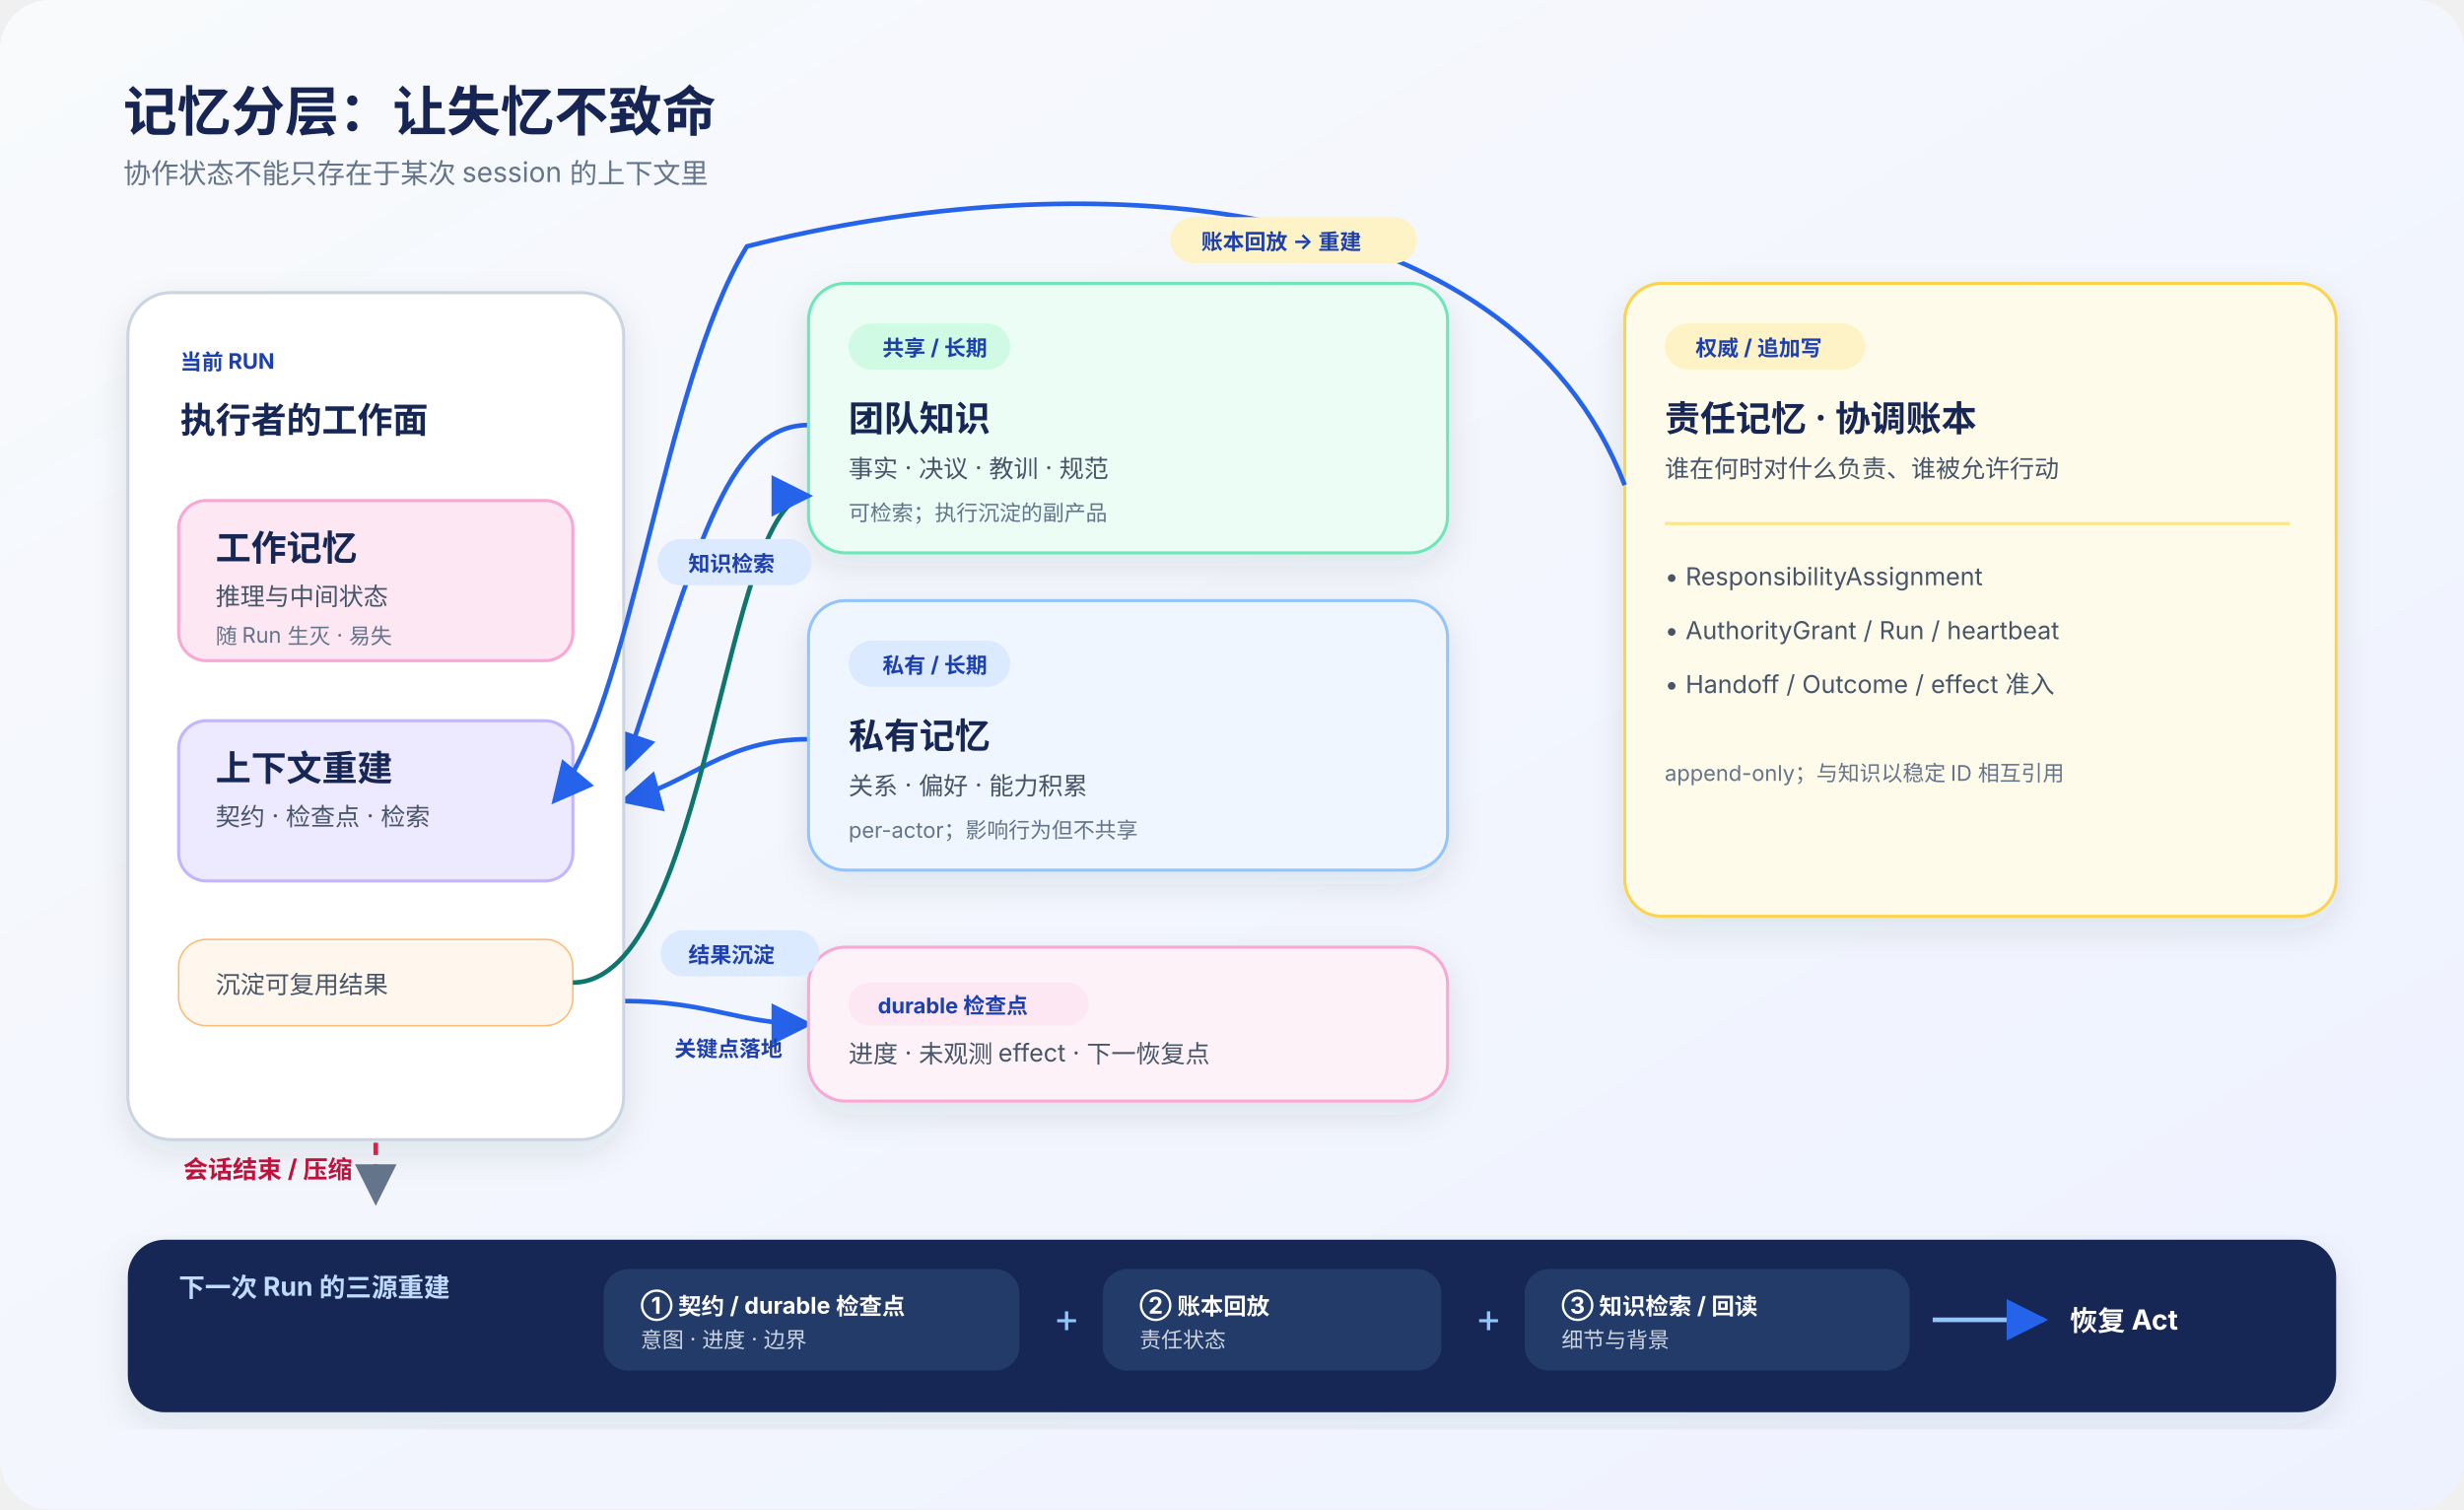
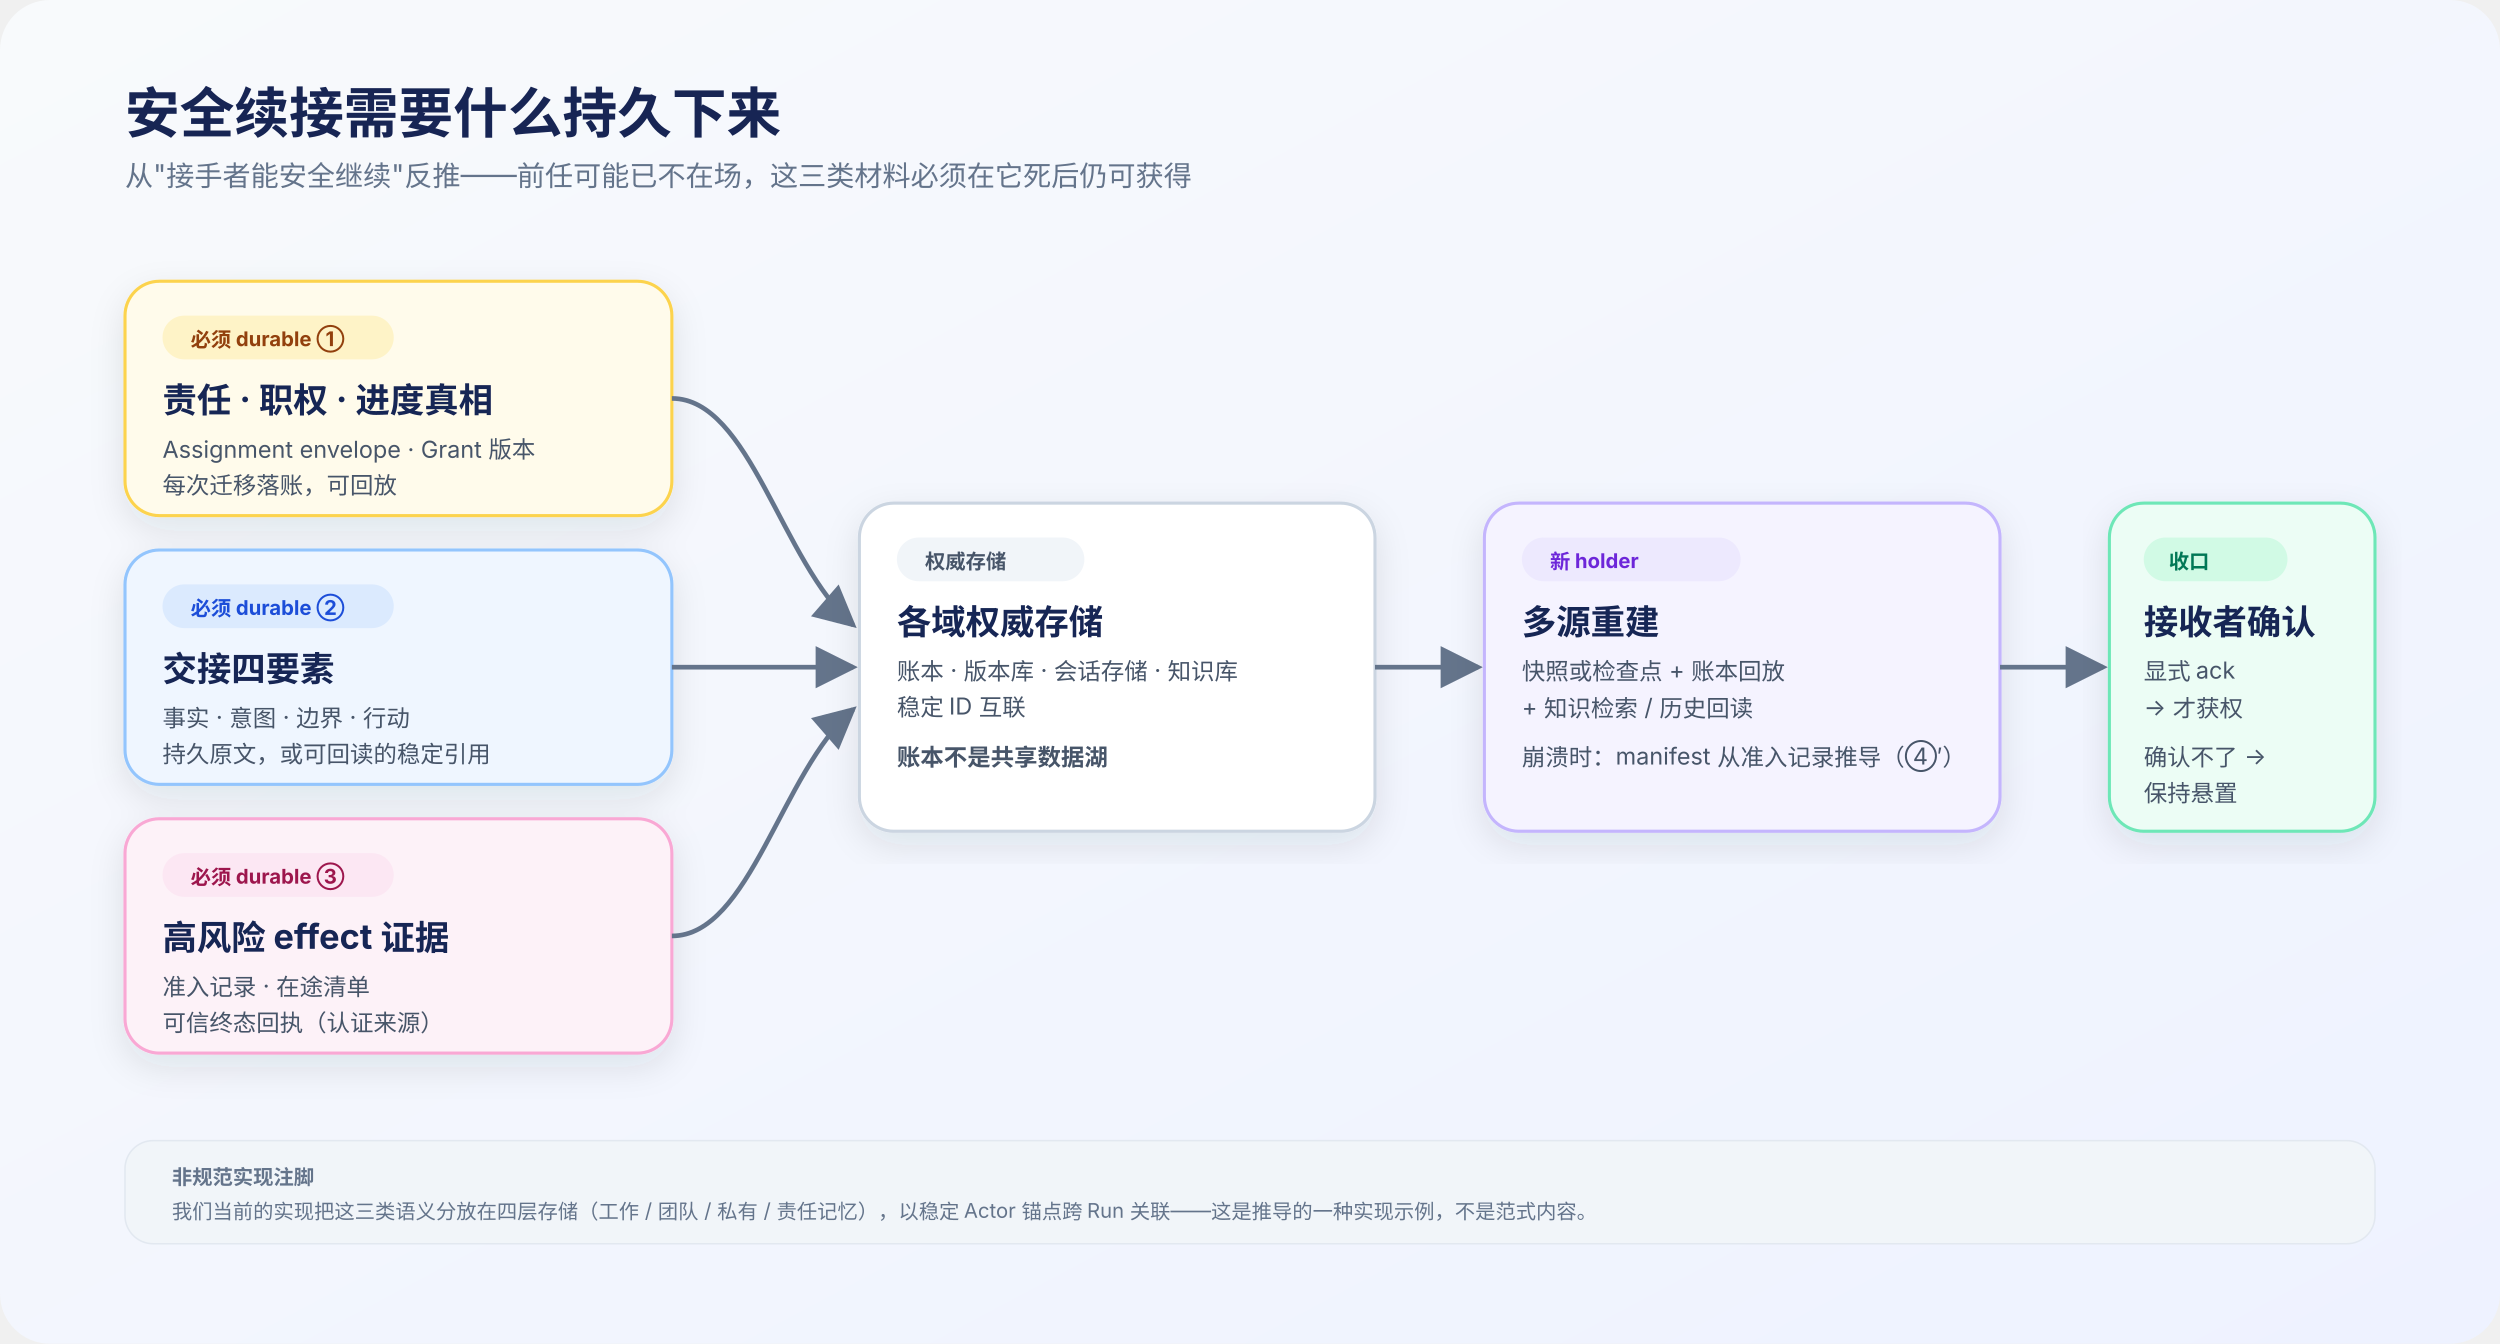
- <svg xmlns="http://www.w3.org/2000/svg" width="1600" height="980" viewBox="0 0 1600 980" role="img" aria-labelledby="title desc">
+ <svg xmlns="http://www.w3.org/2000/svg" width="1600" height="860" viewBox="0 0 1600 860" role="img" aria-labelledby="title desc">
  <defs>
    <linearGradient id="bg" x1="0" y1="0" x2="1" y2="1">
      <stop stop-color="#F8FAFC" />
      <stop offset="1" stop-color="#EEF2FF" />
    </linearGradient>
    <filter id="s">
      <feDropShadow dx="0" dy="8" stdDeviation="11" flood-color="#1E293B" flood-opacity=".1" />
    </filter>
    <marker id="a" markerWidth="11" markerHeight="11" refX="9" refY="5.5" orient="auto">
      <path d="M1,1 L10,5.5 L1,10 Z" fill="#64748B" />
    </marker>
-     <marker id="blue" markerWidth="11" markerHeight="11" refX="9" refY="5.5" orient="auto">
-       <path d="M1,1 L10,5.5 L1,10 Z" fill="#2563EB" />
-     </marker>
-     <style>.f{font-family:Inter,'Noto Sans CJK SC','PingFang SC',sans-serif}.h{fill:#172554;font-size:35px;font-weight:750}.s{fill:#64748B;font-size:18px}.t{fill:#172554;font-size:23px;font-weight:750}.c{fill:#475569;font-size:16px}.tag{font-size:14px;font-weight:750;fill:#1E40AF}.tiny{font-size:14px;fill:#64748B}</style>
+     <style>.f{font-family:Inter,'Noto Sans CJK SC','PingFang SC',sans-serif}.h{fill:#172554;font-size:35px;font-weight:750}.s{fill:#64748B;font-size:18px}.t{fill:#172554;font-size:22px;font-weight:750}.c{fill:#475569;font-size:15px}.tag{font-size:13px;font-weight:750}.tiny{font-size:13px;fill:#64748B}</style>
  </defs>
-   <rect width="1600" height="980" rx="32" fill="url(#bg)" />
-   <text x="80" y="85" class="f h">记忆分层：让失忆不致命</text>
-   <text x="80" y="119" class="f s">协作状态不能只存在于某次 session 的上下文里</text>
-   <g fill="none" stroke="#2563EB" stroke-width="3" marker-end="url(#blue)">
-     <path d="M525 276 C470 276 452 363 405 500" />
-     <path d="M525 480 C470 480 450 508 405 520" />
-     <path d="M405 650 C460 650 480 665 525 665" />
+   <rect width="1600" height="860" rx="32" fill="url(#bg)" />
+   <text x="80" y="85" class="f h">安全续接需要什么持久下来</text>
+   <text x="80" y="119" class="f s">从"接手者能安全继续"反推——前任可能已不在场，这三类材料必须在它死后仍可获得</text>
+   <g class="f" filter="url(#s)">
+     <rect x="80" y="180" width="350" height="150" rx="22" fill="#FFFBEB" stroke="#FCD34D" stroke-width="2" />
+     <rect x="104" y="202" width="148" height="28" rx="14" fill="#FEF3C7" />
+     <text x="122" y="222" class="tag" fill="#92400E">必须 durable ①</text>
+     <text x="104" y="264" class="t">责任 · 职权 · 进度真相</text>
+     <text x="104" y="293" class="c">Assignment envelope · Grant 版本</text>
+     <text x="104" y="316" class="c">每次迁移落账，可回放</text>
+     <rect x="80" y="352" width="350" height="150" rx="22" fill="#EFF6FF" stroke="#93C5FD" stroke-width="2" />
+     <rect x="104" y="374" width="148" height="28" rx="14" fill="#DBEAFE" />
+     <text x="122" y="394" class="tag" fill="#1D4ED8">必须 durable ②</text>
+     <text x="104" y="436" class="t">交接四要素</text>
+     <text x="104" y="465" class="c">事实 · 意图 · 边界 · 行动</text>
+     <text x="104" y="488" class="c">持久原文，或可回读的稳定引用</text>
+     <rect x="80" y="524" width="350" height="150" rx="22" fill="#FDF2F8" stroke="#F9A8D4" stroke-width="2" />
+     <rect x="104" y="546" width="148" height="28" rx="14" fill="#FCE7F3" />
+     <text x="122" y="566" class="tag" fill="#9D174D">必须 durable ③</text>
+     <text x="104" y="608" class="t">高风险 effect 证据</text>
+     <text x="104" y="637" class="c">准入记录 · 在途清单</text>
+     <text x="104" y="660" class="c">可信终态回执（认证来源）</text>
+   </g>
+   <g fill="none" stroke="#64748B" stroke-width="3" marker-end="url(#a)">
+     <path d="M430 255 C480 255 500 360 546 400" />
+     <path d="M430 427 L546 427" />
+     <path d="M430 599 C480 599 500 494 546 454" />
  </g>
  <g class="f" filter="url(#s)">
-     <rect x="83" y="190" width="322" height="550" rx="28" fill="#fff" stroke="#CBD5E1" stroke-width="2" />
-     <text x="117" y="240" class="tag">当前 RUN</text>
-     <text x="117" y="281" class="t">执行者的工作面</text>
-     <rect x="116" y="325" width="256" height="104" rx="18" fill="#FCE7F3" stroke="#F9A8D4" stroke-width="2" />
-     <text x="140" y="364" class="t">工作记忆</text>
-     <text x="140" y="393" class="c">推理与中间状态</text>
-     <text x="140" y="418" class="tiny">随 Run 生灭 · 易失</text>
-     <rect x="116" y="468" width="256" height="104" rx="18" fill="#EDE9FE" stroke="#C4B5FD" stroke-width="2" />
-     <text x="140" y="507" class="t">上下文重建</text>
-     <text x="140" y="536" class="c">契约 · 检查点 · 检索</text>
-     <rect x="116" y="610" width="256" height="56" rx="18" fill="#FFF7ED" stroke="#FDBA74" />
-     <text x="140" y="645" class="c">沉淀可复用结果</text>
+     <rect x="550" y="322" width="330" height="210" rx="22" fill="#fff" stroke="#CBD5E1" stroke-width="2" />
+     <rect x="574" y="344" width="120" height="28" rx="14" fill="#F1F5F9" />
+     <text x="592" y="364" class="tag" fill="#475569">权威存储</text>
+     <text x="574" y="406" class="t">各域权威存储</text>
+     <text x="574" y="435" class="c">账本 · 版本库 · 会话存储 · 知识库</text>
+     <text x="574" y="458" class="c">稳定 ID 互联</text>
+     <text x="574" y="490" class="c" font-weight="700">账本不是共享数据湖</text>
  </g>
+   <path d="M880 427 L946 427" fill="none" stroke="#64748B" stroke-width="3" marker-end="url(#a)" />
  <g class="f" filter="url(#s)">
-     <rect x="525" y="184" width="415" height="175" rx="24" fill="#ECFDF5" stroke="#6EE7B7" stroke-width="2" />
-     <rect x="551" y="210" width="105" height="30" rx="15" fill="#D1FAE5" />
-     <text x="573" y="231" class="tag" fill="#047857">共享 / 长期</text>
-     <text x="551" y="280" class="t">团队知识</text>
-     <text x="551" y="310" class="c">事实 · 决议 · 教训 · 规范</text>
-     <text x="551" y="338" class="tiny">可检索；执行沉淀的副产品</text>
-     <rect x="525" y="390" width="415" height="175" rx="24" fill="#EFF6FF" stroke="#93C5FD" stroke-width="2" />
-     <rect x="551" y="416" width="105" height="30" rx="15" fill="#DBEAFE" />
-     <text x="573" y="437" class="tag">私有 / 长期</text>
-     <text x="551" y="486" class="t">私有记忆</text>
-     <text x="551" y="516" class="c">关系 · 偏好 · 能力积累</text>
-     <text x="551" y="544" class="tiny">per-actor；影响行为但不共享</text>
-     <rect x="525" y="615" width="415" height="100" rx="24" fill="#FDF2F8" stroke="#F9A8D4" stroke-width="2" />
-     <rect x="551" y="638" width="156" height="28" rx="14" fill="#FCE7F3" />
-     <text x="570" y="658" class="tag" fill="#9D174D">durable 检查点</text>
-     <text x="551" y="690" class="c">进度 · 未观测 effect · 下一恢复点</text>
+     <rect x="950" y="322" width="330" height="210" rx="22" fill="#F5F3FF" stroke="#C4B5FD" stroke-width="2" />
+     <rect x="974" y="344" width="140" height="28" rx="14" fill="#EDE9FE" />
+     <text x="992" y="364" class="tag" fill="#6D28D9">新 holder</text>
+     <text x="974" y="406" class="t">多源重建</text>
+     <text x="974" y="435" class="c">快照或检查点 + 账本回放</text>
+     <text x="974" y="458" class="c">+ 知识检索 / 历史回读</text>
+     <text x="974" y="490" class="c">崩溃时：manifest 从准入记录推导（④′）</text>
  </g>
+   <path d="M1280 427 L1346 427" fill="none" stroke="#64748B" stroke-width="3" marker-end="url(#a)" />
  <g class="f" filter="url(#s)">
-     <rect x="1055" y="184" width="462" height="411" rx="24" fill="#FFFBEB" stroke="#FCD34D" stroke-width="2" />
-     <rect x="1081" y="210" width="130" height="30" rx="15" fill="#FEF3C7" />
-     <text x="1101" y="231" class="tag" fill="#92400E">权威 / 追加写</text>
-     <text x="1081" y="280" class="t">责任记忆 · 协调账本</text>
-     <text x="1081" y="310" class="c">谁在何时对什么负责、谁被允许行动</text>
-     <line x1="1081" y1="340" x2="1487" y2="340" stroke="#FDE68A" stroke-width="2" />
-     <text x="1081" y="380" class="c">• ResponsibilityAssignment</text>
-     <text x="1081" y="415" class="c">• AuthorityGrant / Run / heartbeat</text>
-     <text x="1081" y="450" class="c">• Handoff / Outcome / effect 准入</text>
-     <text x="1081" y="507" class="tiny">append-only；与知识以稳定 ID 相互引用</text>
+     <rect x="1350" y="322" width="170" height="210" rx="22" fill="#ECFDF5" stroke="#6EE7B7" stroke-width="2" />
+     <rect x="1372" y="344" width="92" height="28" rx="14" fill="#D1FAE5" />
+     <text x="1388" y="364" class="tag" fill="#047857">收口</text>
+     <text x="1372" y="406" class="t">接收者确认</text>
+     <text x="1372" y="435" class="c">显式 ack</text>
+     <text x="1372" y="458" class="c">→ 才获权</text>
+     <text x="1372" y="490" class="c">确认不了 →</text>
+     <text x="1372" y="513" class="c">保持悬置</text>
  </g>
-   <path d="M372 638 C460 638 470 322 525 322" fill="none" stroke="#0F766E" stroke-width="3" marker-end="url(#blue)" />
-   <path d="M1055 315 C980 120 700 105 485 160 C430 250 410 460 360 520" fill="none" stroke="#2563EB" stroke-width="3" marker-end="url(#blue)" />
  <g class="f">
-     <rect x="427" y="350" width="100" height="30" rx="15" fill="#DBEAFE" />
-     <text x="447" y="371" class="tag">知识检索</text>
-     <rect x="429" y="604" width="103" height="30" rx="15" fill="#DBEAFE" />
-     <text x="447" y="625" class="tag">结果沉淀</text>
-     <rect x="760" y="141" width="160" height="30" rx="15" fill="#FEF3C7" />
-     <text x="780" y="162" class="tag" fill="#92400E">账本回放 → 重建</text>
-     <text x="438" y="686" class="tag" fill="#9D174D">关键点落地</text>
-   </g>
-   <path d="M244 742v38" fill="none" stroke="#E11D48" stroke-width="3" stroke-dasharray="8 6" marker-end="url(#a)" />
-   <text x="119" y="765" class="f" fill="#BE123C" font-size="16" font-weight="700">会话结束 / 压缩</text>
-   <g class="f" filter="url(#s)">
-     <rect x="83" y="805" width="1434" height="112" rx="24" fill="#172554" />
-     <text x="116" y="842" font-size="17" fill="#BFDBFE" font-weight="750">下一次 Run 的三源重建</text>
-     <g transform="translate(392 824)">
-       <rect width="270" height="66" rx="16" fill="#243B68" />
-       <text x="24" y="29" font-size="15" fill="#fff" font-weight="700">① 契约 / durable 检查点</text>
-       <text x="24" y="51" font-size="14" fill="#CBD5E1">意图 · 进度 · 边界</text>
-     </g>
-     <text x="684" y="865" font-size="26" fill="#93C5FD">+</text>
-     <g transform="translate(716 824)">
-       <rect width="220" height="66" rx="16" fill="#243B68" />
-       <text x="24" y="29" font-size="15" fill="#fff" font-weight="700">② 账本回放</text>
-       <text x="24" y="51" font-size="14" fill="#CBD5E1">责任状态</text>
-     </g>
-     <text x="958" y="865" font-size="26" fill="#93C5FD">+</text>
-     <g transform="translate(990 824)">
-       <rect width="250" height="66" rx="16" fill="#243B68" />
-       <text x="24" y="29" font-size="15" fill="#fff" font-weight="700">③ 知识检索 / 回读</text>
-       <text x="24" y="51" font-size="14" fill="#CBD5E1">细节与背景</text>
-     </g>
-     <path d="M1255 857h72" stroke="#93C5FD" stroke-width="3" marker-end="url(#blue)" />
-     <text x="1344" y="864" font-size="18" fill="#fff" font-weight="700">恢复 Act</text>
+     <rect x="80" y="730" width="1440" height="66" rx="18" fill="#F1F5F9" stroke="#E2E8F0" />
+     <text x="110" y="758" class="tiny" font-weight="700">非规范实现注脚</text>
+     <text x="110" y="780" class="tiny">我们当前的实现把这三类语义分放在四层存储（工作 / 团队 / 私有 / 责任记忆），以稳定 Actor 锚点跨 Run 关联——这是推导的一种实现示例，不是范式内容。</text>
  </g>
</svg>
